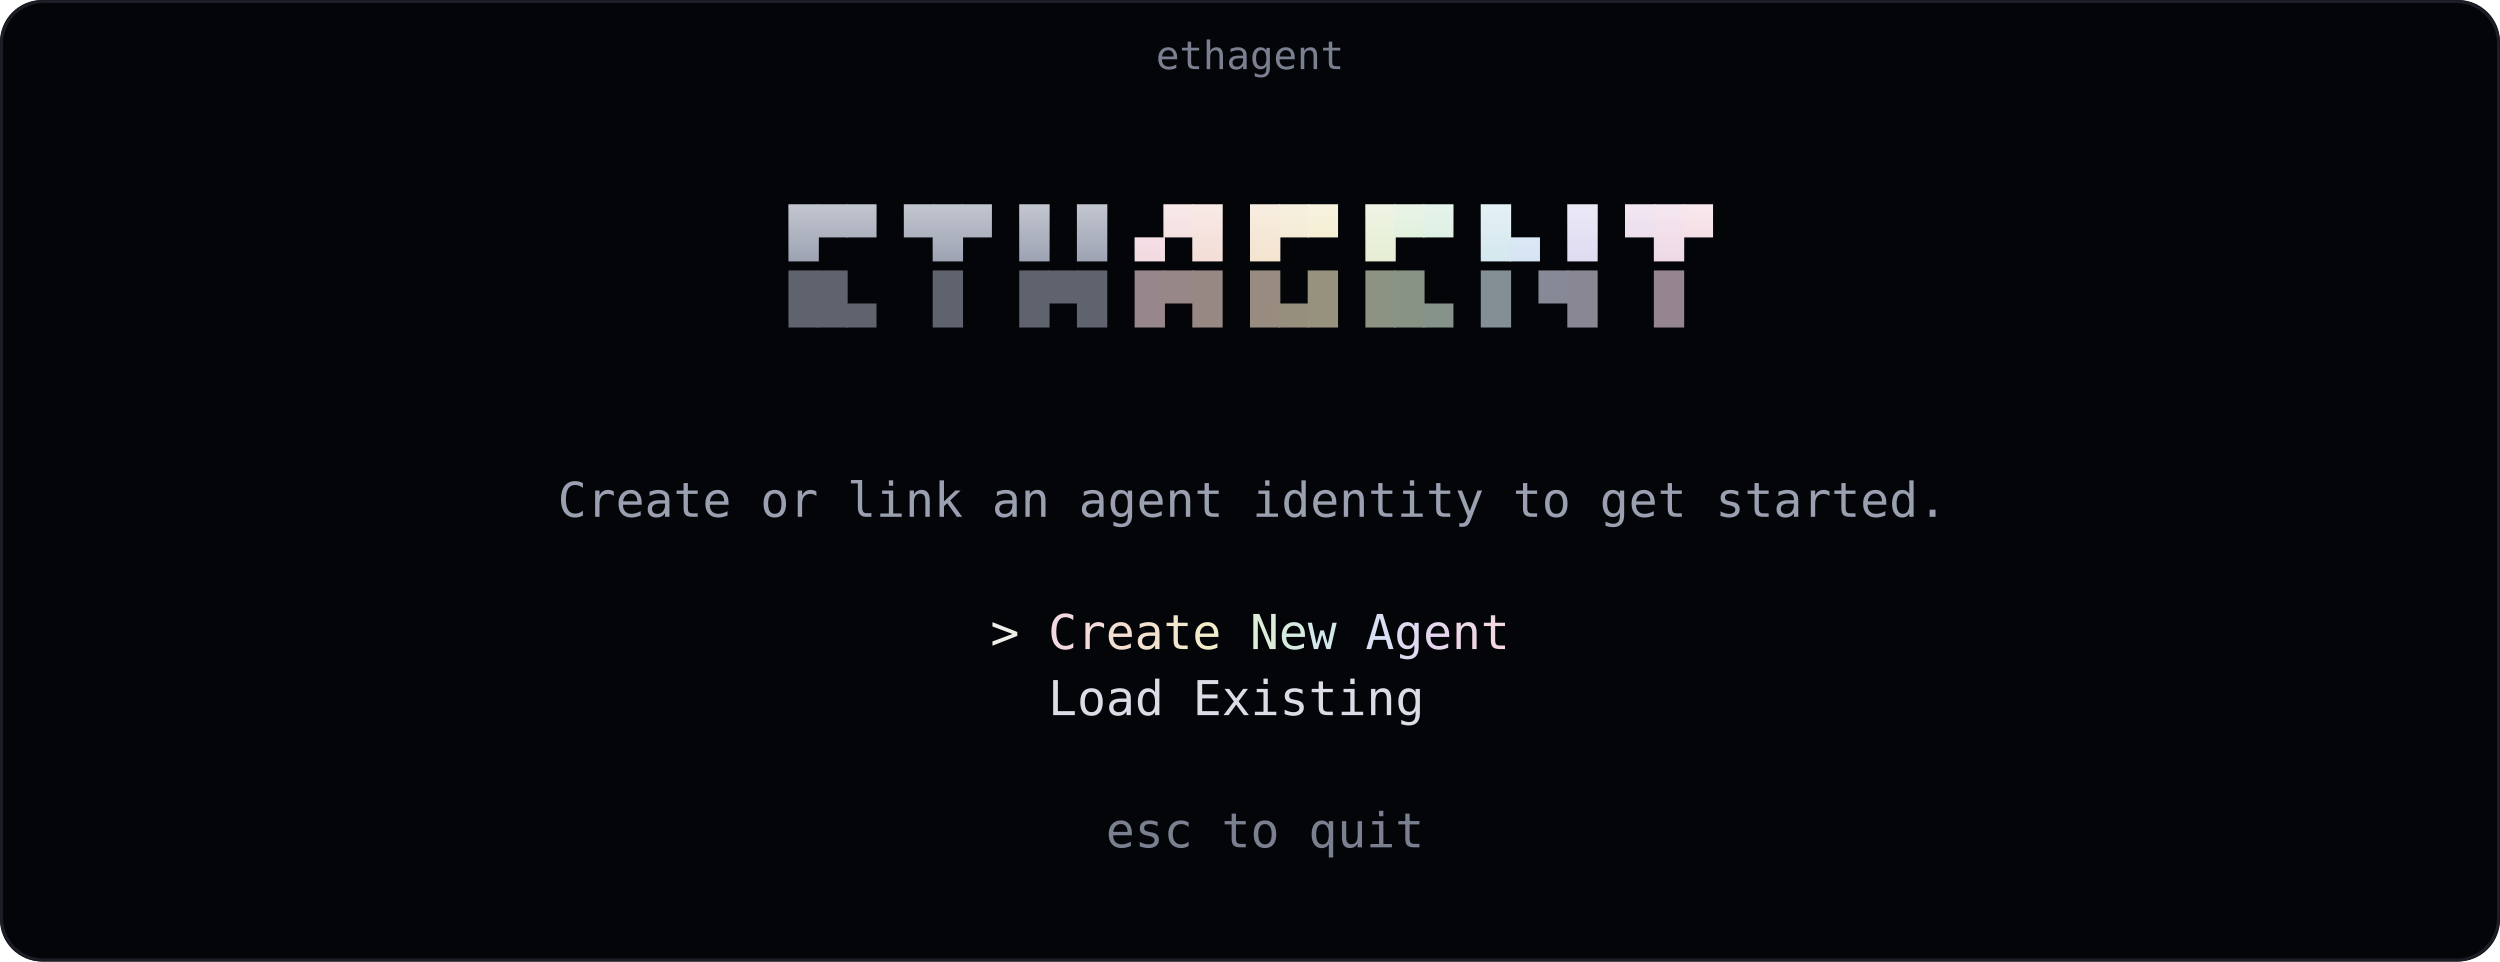
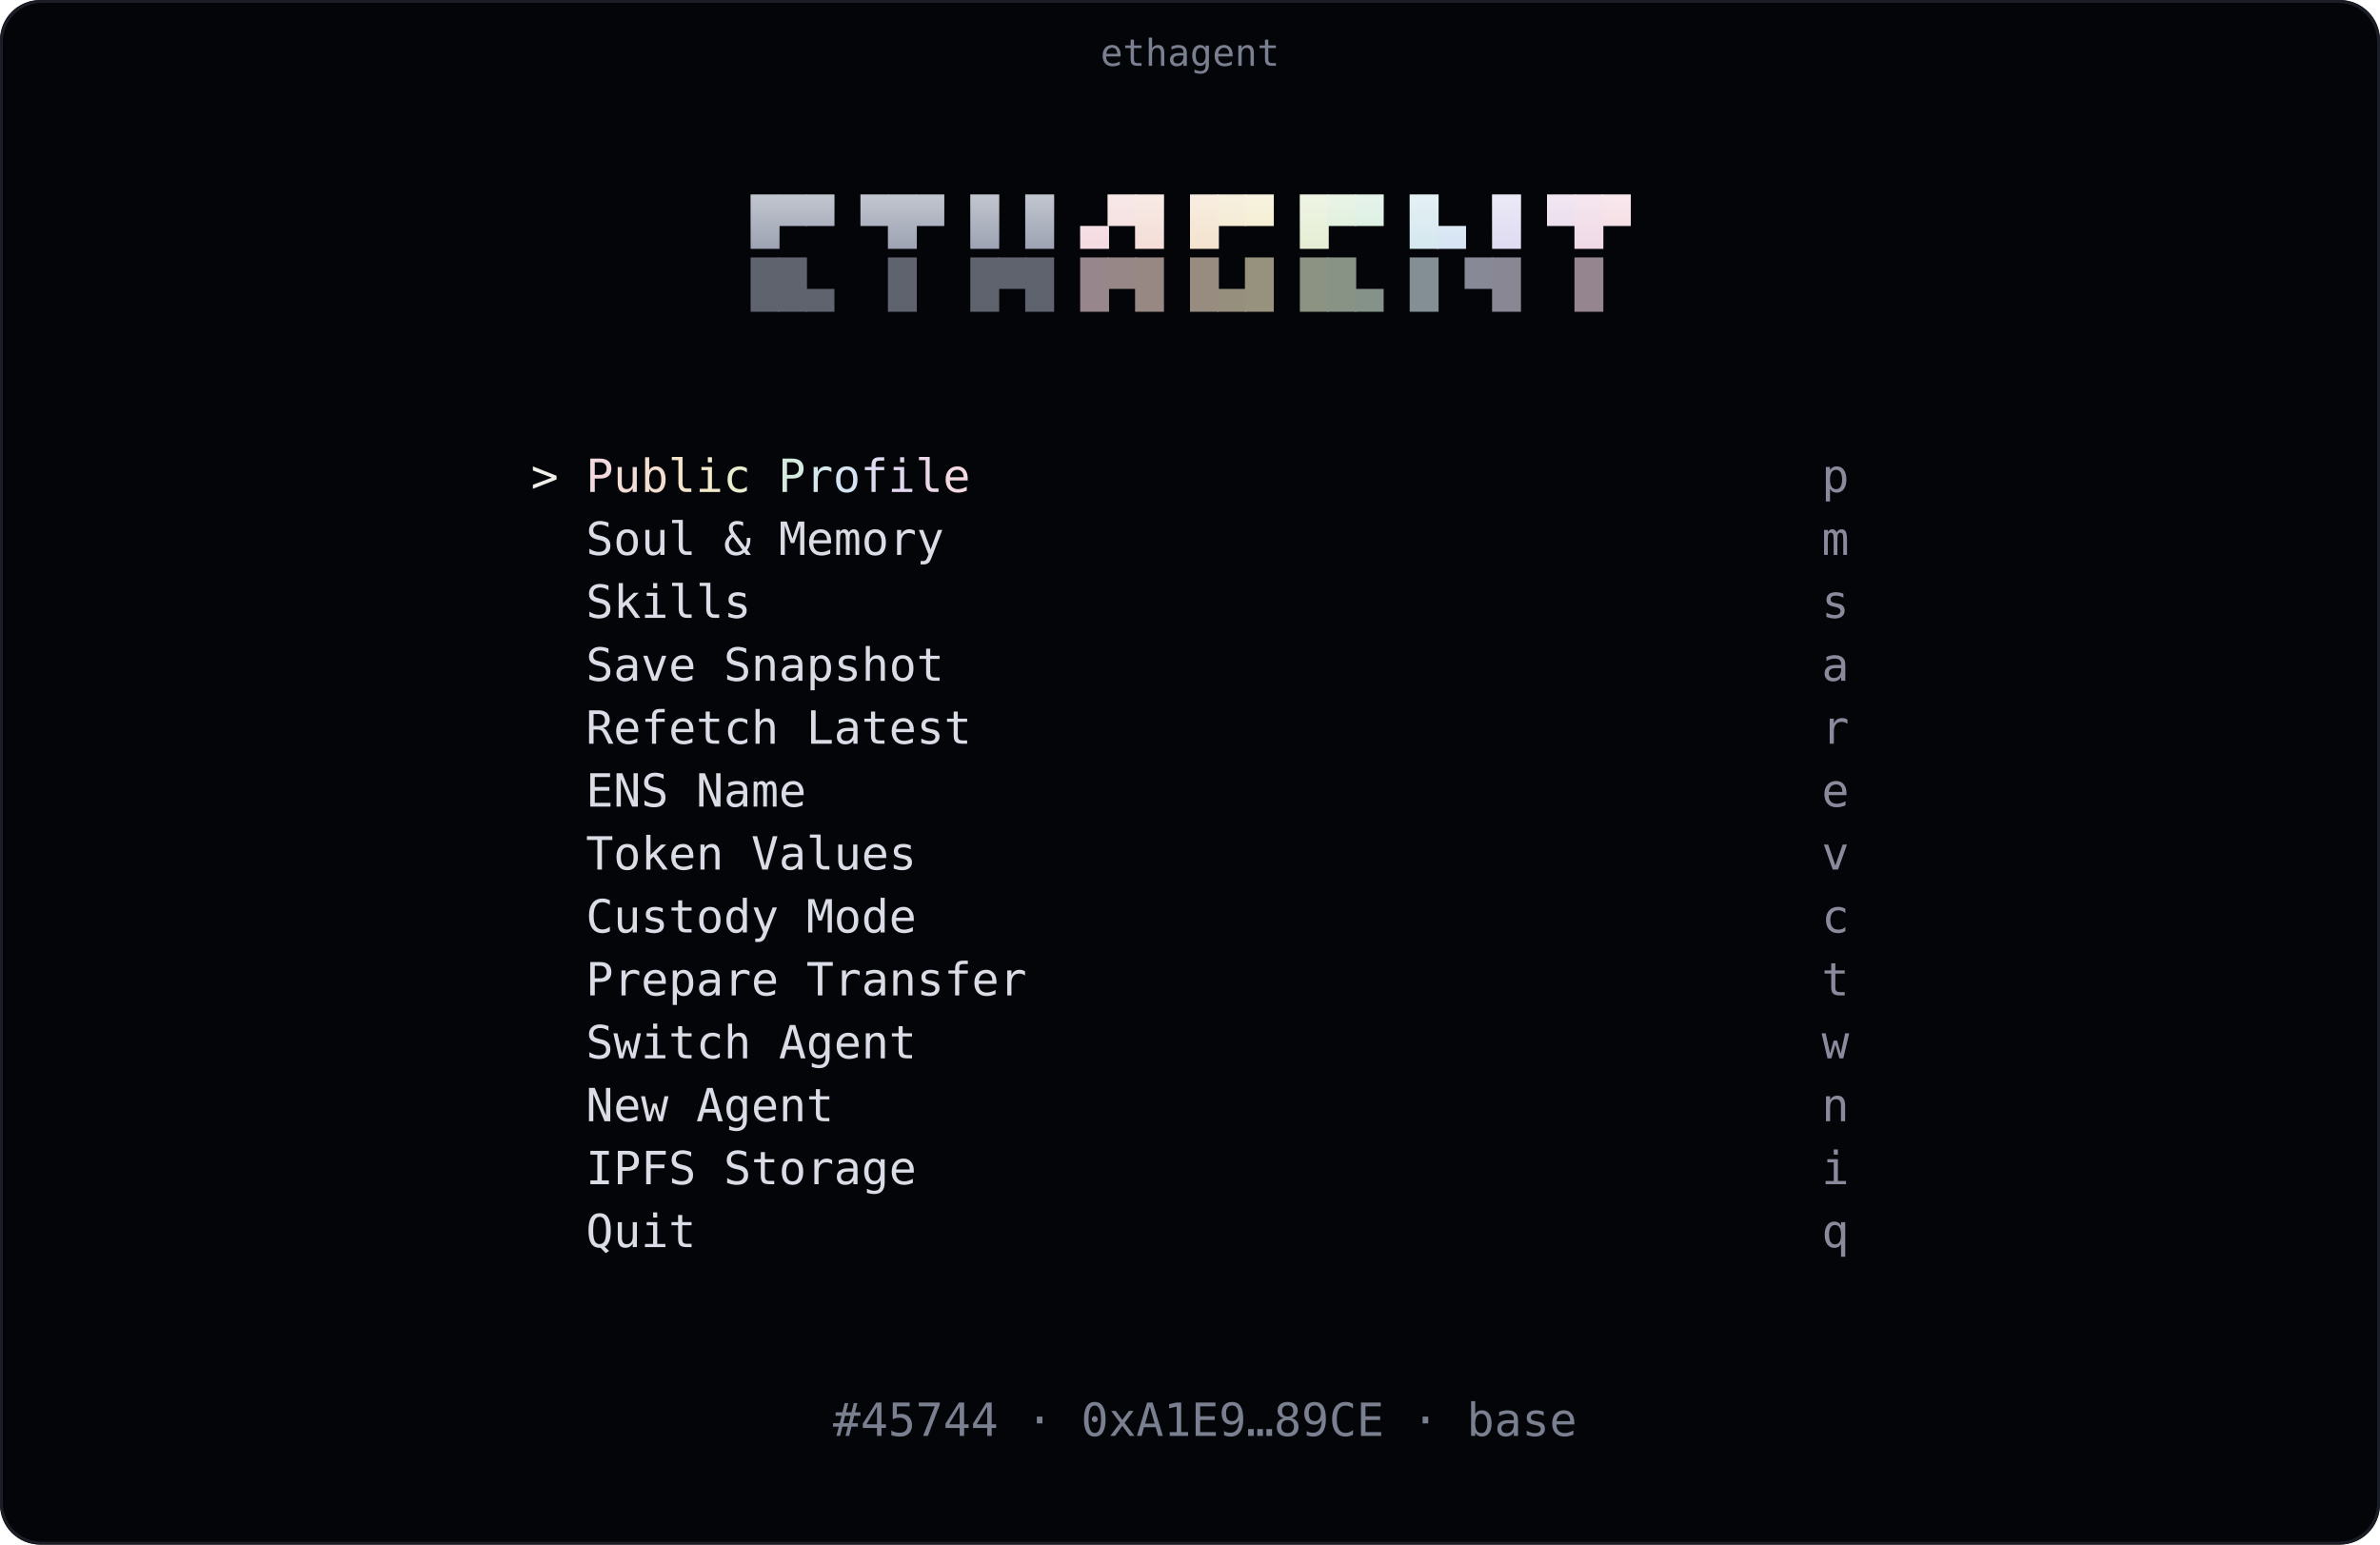
- <svg xmlns="http://www.w3.org/2000/svg" width="832" height="320" viewBox="0 0 832 320" style="max-width: 832px; width: 100%; height: auto;" role="img">
+ <svg xmlns="http://www.w3.org/2000/svg" width="832" height="540" viewBox="0 0 832 540" style="max-width: 832px; width: 100%; height: auto;" role="img">
  <rect width="100%" height="100%" rx="14" fill="#030509" />
-   <rect x="0.5" y="0.5" width="831" height="319" rx="14" fill="none" stroke="#1b1e26" stroke-width="1" />
+   <rect x="0.5" y="0.5" width="831" height="539" rx="14" fill="none" stroke="#1b1e26" stroke-width="1" />
  <text x="416" y="23" text-anchor="middle" font-family="ui-monospace, &quot;Cascadia Mono&quot;, &quot;SF Mono&quot;, Menlo, Consolas, &quot;DejaVu Sans Mono&quot;, monospace" font-size="13" fill="#7a8090">ethagent</text>
  <g font-family="ui-monospace, &quot;Cascadia Mono&quot;, &quot;SF Mono&quot;, Menlo, Consolas, &quot;DejaVu Sans Mono&quot;, monospace" font-size="16" fill="#dadce6">
    <rect x="262.4" y="68" width="10.1" height="19" fill="#9aa0b0" />
    <rect x="272" y="68" width="10.1" height="11" fill="#9aa0b0" />
    <rect x="281.6" y="68" width="10.1" height="11" fill="#9aa0b0" />
    <rect x="300.8" y="68" width="10.1" height="11" fill="#9aa0b0" />
    <rect x="310.4" y="68" width="10.1" height="19" fill="#9aa0b0" />
    <rect x="320" y="68" width="10.1" height="11" fill="#9aa0b0" />
    <rect x="339.2" y="68" width="10.1" height="19" fill="#9aa0b0" />
    <rect x="358.4" y="68" width="10.1" height="19" fill="#9aa0b0" />
    <rect x="377.6" y="79" width="10.1" height="8" fill="#f3d8e0" />
    <rect x="387.2" y="68" width="10.1" height="11" fill="#f3dada" />
    <rect x="396.8" y="68" width="10.1" height="19" fill="#f3dcd5" />
    <rect x="416" y="68" width="10.1" height="19" fill="#f3e2cd" />
    <rect x="425.6" y="68" width="10.1" height="11" fill="#f2e7cc" />
    <rect x="435.2" y="68" width="10.1" height="11" fill="#f2ebca" />
    <rect x="454.4" y="68" width="10.1" height="19" fill="#e4edd2" />
    <rect x="464" y="68" width="10.1" height="11" fill="#dbedd7" />
    <rect x="473.6" y="68" width="10.1" height="11" fill="#d6ecde" />
    <rect x="492.8" y="68" width="10.1" height="19" fill="#d3e7ee" />
    <rect x="502.4" y="79" width="10.1" height="8" fill="#d4e3f3" />
    <rect x="521.6" y="68" width="10.1" height="19" fill="#dedaf1" />
    <rect x="540.8" y="68" width="10.1" height="11" fill="#e8d7ea" />
    <rect x="550.4" y="68" width="10.1" height="19" fill="#eed7e5" />
    <rect x="560" y="68" width="10.1" height="11" fill="#f3d8e0" />
    <rect x="262.4" y="90" width="10.1" height="19" fill="#5f636d" />
    <rect x="272" y="90" width="10.1" height="19" fill="#5f636d" />
    <rect x="281.6" y="101" width="10.1" height="8" fill="#5f636d" />
    <rect x="310.4" y="90" width="10.1" height="19" fill="#5f636d" />
    <rect x="339.2" y="90" width="10.1" height="19" fill="#5f636d" />
    <rect x="348.8" y="90" width="10.1" height="11" fill="#5f636d" />
    <rect x="358.4" y="90" width="10.1" height="19" fill="#5f636d" />
    <rect x="377.6" y="90" width="10.1" height="19" fill="#97868b" />
    <rect x="387.2" y="90" width="10.1" height="11" fill="#978787" />
    <rect x="396.8" y="90" width="10.1" height="19" fill="#978884" />
    <rect x="416" y="90" width="10.1" height="19" fill="#978c7f" />
    <rect x="425.6" y="101" width="10.1" height="8" fill="#968f7e" />
    <rect x="435.2" y="90" width="10.1" height="19" fill="#96927d" />
    <rect x="454.4" y="90" width="10.1" height="19" fill="#8d9382" />
    <rect x="464" y="90" width="10.1" height="19" fill="#889385" />
    <rect x="473.6" y="101" width="10.1" height="8" fill="#85928a" />
    <rect x="492.8" y="90" width="10.1" height="19" fill="#838f94" />
    <rect x="512" y="90" width="10.1" height="11" fill="#878a96" />
    <rect x="521.6" y="90" width="10.1" height="19" fill="#8a8795" />
    <rect x="550.4" y="90" width="10.1" height="19" fill="#94858e" />
-     <text x="185.6" y="172" textLength="460.8" lengthAdjust="spacingAndGlyphs" xml:space="preserve" fill="#9aa0b0">Create or link an agent identity to get started.</text>
-     <text x="329.6" y="216" textLength="9.6" lengthAdjust="spacingAndGlyphs" xml:space="preserve" fill="#f0eee8">&gt;</text>
-     <text x="348.8" y="216" textLength="9.6" lengthAdjust="spacingAndGlyphs" xml:space="preserve" fill="#f3d8e0">C</text>
-     <text x="358.4" y="216" textLength="9.6" lengthAdjust="spacingAndGlyphs" xml:space="preserve" fill="#f3dbd9">r</text>
-     <text x="368" y="216" textLength="9.6" lengthAdjust="spacingAndGlyphs" xml:space="preserve" fill="#f3ded2">e</text>
-     <text x="377.6" y="216" textLength="9.6" lengthAdjust="spacingAndGlyphs" xml:space="preserve" fill="#f3e2cd">a</text>
-     <text x="387.2" y="216" textLength="9.6" lengthAdjust="spacingAndGlyphs" xml:space="preserve" fill="#f2e7cc">t</text>
-     <text x="396.8" y="216" textLength="9.6" lengthAdjust="spacingAndGlyphs" xml:space="preserve" fill="#f2ecca">e</text>
-     <text x="416" y="216" textLength="9.6" lengthAdjust="spacingAndGlyphs" xml:space="preserve" fill="#dcedd7">N</text>
-     <text x="425.6" y="216" textLength="9.6" lengthAdjust="spacingAndGlyphs" xml:space="preserve" fill="#d6ebdf">e</text>
-     <text x="435.2" y="216" textLength="9.6" lengthAdjust="spacingAndGlyphs" xml:space="preserve" fill="#d4e8e9">w</text>
-     <text x="454.4" y="216" textLength="9.6" lengthAdjust="spacingAndGlyphs" xml:space="preserve" fill="#d8dff2">A</text>
-     <text x="464" y="216" textLength="9.6" lengthAdjust="spacingAndGlyphs" xml:space="preserve" fill="#dfd9f1">g</text>
-     <text x="473.6" y="216" textLength="9.6" lengthAdjust="spacingAndGlyphs" xml:space="preserve" fill="#e5d6ed">e</text>
-     <text x="483.2" y="216" textLength="9.6" lengthAdjust="spacingAndGlyphs" xml:space="preserve" fill="#ecd7e6">n</text>
-     <text x="492.8" y="216" textLength="9.6" lengthAdjust="spacingAndGlyphs" xml:space="preserve" fill="#f3d8e0">t</text>
-     <text x="348.8" y="238" textLength="124.8" lengthAdjust="spacingAndGlyphs" xml:space="preserve">Load Existing</text>
-     <text x="368" y="282" textLength="105.6" lengthAdjust="spacingAndGlyphs" xml:space="preserve" fill="#7a8090">esc to quit</text>
+     <text x="185.6" y="172" textLength="9.6" lengthAdjust="spacingAndGlyphs" xml:space="preserve" fill="#f0eee8">&gt;</text>
+     <text x="204.8" y="172" textLength="9.6" lengthAdjust="spacingAndGlyphs" xml:space="preserve" fill="#f3d8e0">P</text>
+     <text x="214.4" y="172" textLength="9.6" lengthAdjust="spacingAndGlyphs" xml:space="preserve" fill="#f3dbd8">u</text>
+     <text x="224" y="172" textLength="9.6" lengthAdjust="spacingAndGlyphs" xml:space="preserve" fill="#f3decf">b</text>
+     <text x="233.6" y="172" textLength="9.6" lengthAdjust="spacingAndGlyphs" xml:space="preserve" fill="#f3e4cc">l</text>
+     <text x="243.2" y="172" textLength="9.6" lengthAdjust="spacingAndGlyphs" xml:space="preserve" fill="#f2eacb">i</text>
+     <text x="252.8" y="172" textLength="9.6" lengthAdjust="spacingAndGlyphs" xml:space="preserve" fill="#eaeccf">c</text>
+     <text x="272" y="172" textLength="9.6" lengthAdjust="spacingAndGlyphs" xml:space="preserve" fill="#d6ebe0">P</text>
+     <text x="281.6" y="172" textLength="9.6" lengthAdjust="spacingAndGlyphs" xml:space="preserve" fill="#d4e7eb">r</text>
+     <text x="291.2" y="172" textLength="9.6" lengthAdjust="spacingAndGlyphs" xml:space="preserve" fill="#d4e3f3">o</text>
+     <text x="300.8" y="172" textLength="9.6" lengthAdjust="spacingAndGlyphs" xml:space="preserve" fill="#dcdcf1">f</text>
+     <text x="310.4" y="172" textLength="9.6" lengthAdjust="spacingAndGlyphs" xml:space="preserve" fill="#e3d6ef">i</text>
+     <text x="320" y="172" textLength="9.6" lengthAdjust="spacingAndGlyphs" xml:space="preserve" fill="#ebd7e7">l</text>
+     <text x="329.6" y="172" textLength="9.6" lengthAdjust="spacingAndGlyphs" xml:space="preserve" fill="#f3d8e0">e</text>
+     <text x="636.8" y="172" textLength="9.6" lengthAdjust="spacingAndGlyphs" xml:space="preserve" fill="#8a8a9c">p</text>
+     <text x="204.8" y="194" textLength="124.8" lengthAdjust="spacingAndGlyphs" xml:space="preserve">Soul &amp; Memory</text>
+     <text x="636.8" y="194" textLength="9.6" lengthAdjust="spacingAndGlyphs" xml:space="preserve" fill="#8a8a9c">m</text>
+     <text x="204.8" y="216" textLength="57.6" lengthAdjust="spacingAndGlyphs" xml:space="preserve">Skills</text>
+     <text x="636.8" y="216" textLength="9.6" lengthAdjust="spacingAndGlyphs" xml:space="preserve" fill="#8a8a9c">s</text>
+     <text x="204.8" y="238" textLength="124.8" lengthAdjust="spacingAndGlyphs" xml:space="preserve">Save Snapshot</text>
+     <text x="636.8" y="238" textLength="9.6" lengthAdjust="spacingAndGlyphs" xml:space="preserve" fill="#8a8a9c">a</text>
+     <text x="204.8" y="260" textLength="134.4" lengthAdjust="spacingAndGlyphs" xml:space="preserve">Refetch Latest</text>
+     <text x="636.8" y="260" textLength="9.6" lengthAdjust="spacingAndGlyphs" xml:space="preserve" fill="#8a8a9c">r</text>
+     <text x="204.8" y="282" textLength="76.8" lengthAdjust="spacingAndGlyphs" xml:space="preserve">ENS Name</text>
+     <text x="636.8" y="282" textLength="9.6" lengthAdjust="spacingAndGlyphs" xml:space="preserve" fill="#8a8a9c">e</text>
+     <text x="204.8" y="304" textLength="115.2" lengthAdjust="spacingAndGlyphs" xml:space="preserve">Token Values</text>
+     <text x="636.8" y="304" textLength="9.6" lengthAdjust="spacingAndGlyphs" xml:space="preserve" fill="#8a8a9c">v</text>
+     <text x="204.8" y="326" textLength="115.2" lengthAdjust="spacingAndGlyphs" xml:space="preserve">Custody Mode</text>
+     <text x="636.8" y="326" textLength="9.6" lengthAdjust="spacingAndGlyphs" xml:space="preserve" fill="#8a8a9c">c</text>
+     <text x="204.8" y="348" textLength="153.6" lengthAdjust="spacingAndGlyphs" xml:space="preserve">Prepare Transfer</text>
+     <text x="636.8" y="348" textLength="9.6" lengthAdjust="spacingAndGlyphs" xml:space="preserve" fill="#8a8a9c">t</text>
+     <text x="204.8" y="370" textLength="115.2" lengthAdjust="spacingAndGlyphs" xml:space="preserve">Switch Agent</text>
+     <text x="636.8" y="370" textLength="9.6" lengthAdjust="spacingAndGlyphs" xml:space="preserve" fill="#8a8a9c">w</text>
+     <text x="204.8" y="392" textLength="86.4" lengthAdjust="spacingAndGlyphs" xml:space="preserve">New Agent</text>
+     <text x="636.8" y="392" textLength="9.6" lengthAdjust="spacingAndGlyphs" xml:space="preserve" fill="#8a8a9c">n</text>
+     <text x="204.8" y="414" textLength="115.2" lengthAdjust="spacingAndGlyphs" xml:space="preserve">IPFS Storage</text>
+     <text x="636.8" y="414" textLength="9.6" lengthAdjust="spacingAndGlyphs" xml:space="preserve" fill="#8a8a9c">i</text>
+     <text x="204.8" y="436" textLength="38.4" lengthAdjust="spacingAndGlyphs" xml:space="preserve">Quit</text>
+     <text x="636.8" y="436" textLength="9.6" lengthAdjust="spacingAndGlyphs" xml:space="preserve" fill="#8a8a9c">q</text>
+     <text x="291.2" y="502" textLength="259.2" lengthAdjust="spacingAndGlyphs" xml:space="preserve" fill="#7a8090">#45744 · 0xA1E9…89CE · base</text>
  </g>
  <defs>
    <linearGradient id="wmShine" gradientUnits="userSpaceOnUse" x1="0" y1="68" x2="0" y2="109">
      <stop offset="0" stop-color="#ffffff" stop-opacity="0.4" />
      <stop offset="0.5" stop-color="#ffffff" stop-opacity="0" />
    </linearGradient>
    <clipPath id="wmShineClip">
      <rect x="262.4" y="68" width="10.1" height="19" />
      <rect x="272" y="68" width="10.1" height="11" />
      <rect x="281.6" y="68" width="10.1" height="11" />
      <rect x="300.8" y="68" width="10.1" height="11" />
      <rect x="310.4" y="68" width="10.1" height="19" />
      <rect x="320" y="68" width="10.1" height="11" />
      <rect x="339.2" y="68" width="10.1" height="19" />
      <rect x="358.4" y="68" width="10.1" height="19" />
      <rect x="377.6" y="79" width="10.1" height="8" />
      <rect x="387.2" y="68" width="10.1" height="11" />
      <rect x="396.8" y="68" width="10.1" height="19" />
      <rect x="416" y="68" width="10.1" height="19" />
      <rect x="425.6" y="68" width="10.1" height="11" />
      <rect x="435.2" y="68" width="10.1" height="11" />
      <rect x="454.4" y="68" width="10.1" height="19" />
      <rect x="464" y="68" width="10.1" height="11" />
      <rect x="473.6" y="68" width="10.1" height="11" />
      <rect x="492.8" y="68" width="10.1" height="19" />
      <rect x="502.4" y="79" width="10.1" height="8" />
      <rect x="521.6" y="68" width="10.1" height="19" />
      <rect x="540.8" y="68" width="10.1" height="11" />
      <rect x="550.4" y="68" width="10.1" height="19" />
      <rect x="560" y="68" width="10.1" height="11" />
      <rect x="262.4" y="90" width="10.1" height="19" />
      <rect x="272" y="90" width="10.1" height="19" />
      <rect x="281.6" y="101" width="10.1" height="8" />
      <rect x="310.4" y="90" width="10.1" height="19" />
      <rect x="339.2" y="90" width="10.1" height="19" />
      <rect x="348.8" y="90" width="10.1" height="11" />
      <rect x="358.4" y="90" width="10.1" height="19" />
      <rect x="377.6" y="90" width="10.1" height="19" />
      <rect x="387.2" y="90" width="10.1" height="11" />
      <rect x="396.8" y="90" width="10.1" height="19" />
      <rect x="416" y="90" width="10.1" height="19" />
      <rect x="425.6" y="101" width="10.1" height="8" />
      <rect x="435.2" y="90" width="10.1" height="19" />
      <rect x="454.4" y="90" width="10.1" height="19" />
      <rect x="464" y="90" width="10.1" height="19" />
      <rect x="473.6" y="101" width="10.1" height="8" />
      <rect x="492.8" y="90" width="10.1" height="19" />
      <rect x="512" y="90" width="10.1" height="11" />
      <rect x="521.6" y="90" width="10.1" height="19" />
      <rect x="550.4" y="90" width="10.1" height="19" />
    </clipPath>
  </defs>
  <rect x="262.4" y="68" width="307.7" height="41" fill="url(#wmShine)" clip-path="url(#wmShineClip)" />
</svg>
